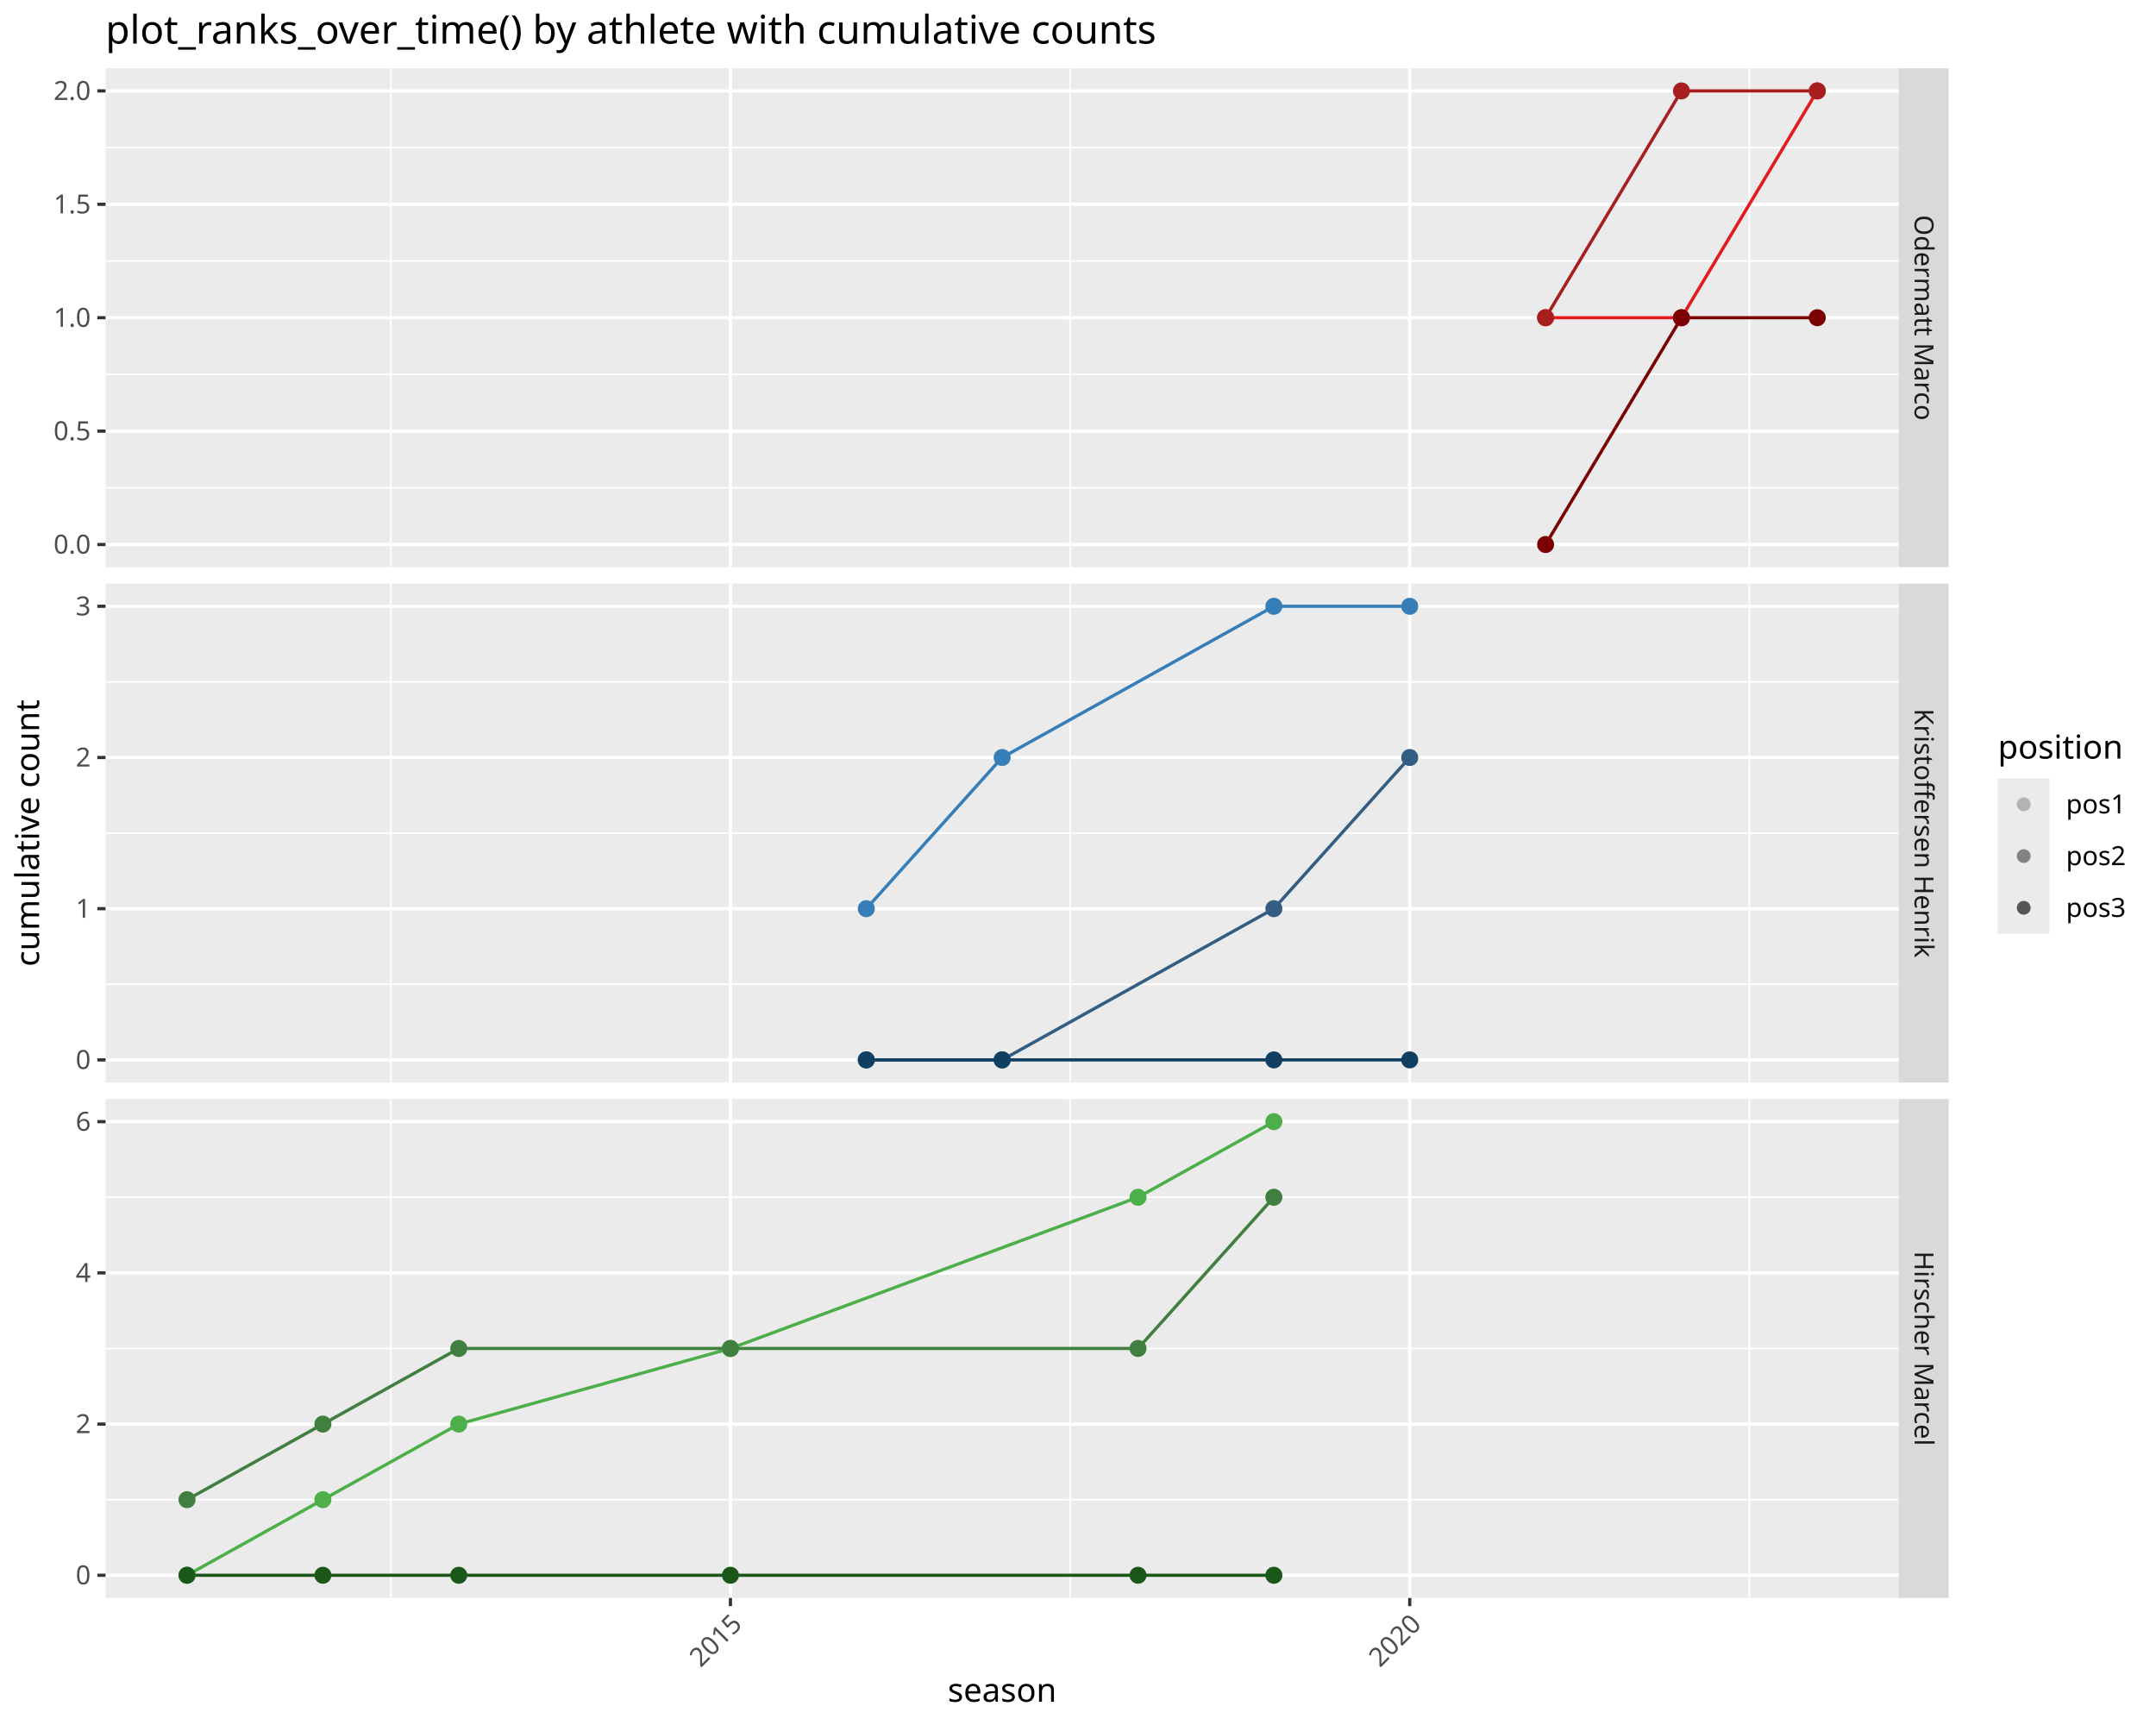
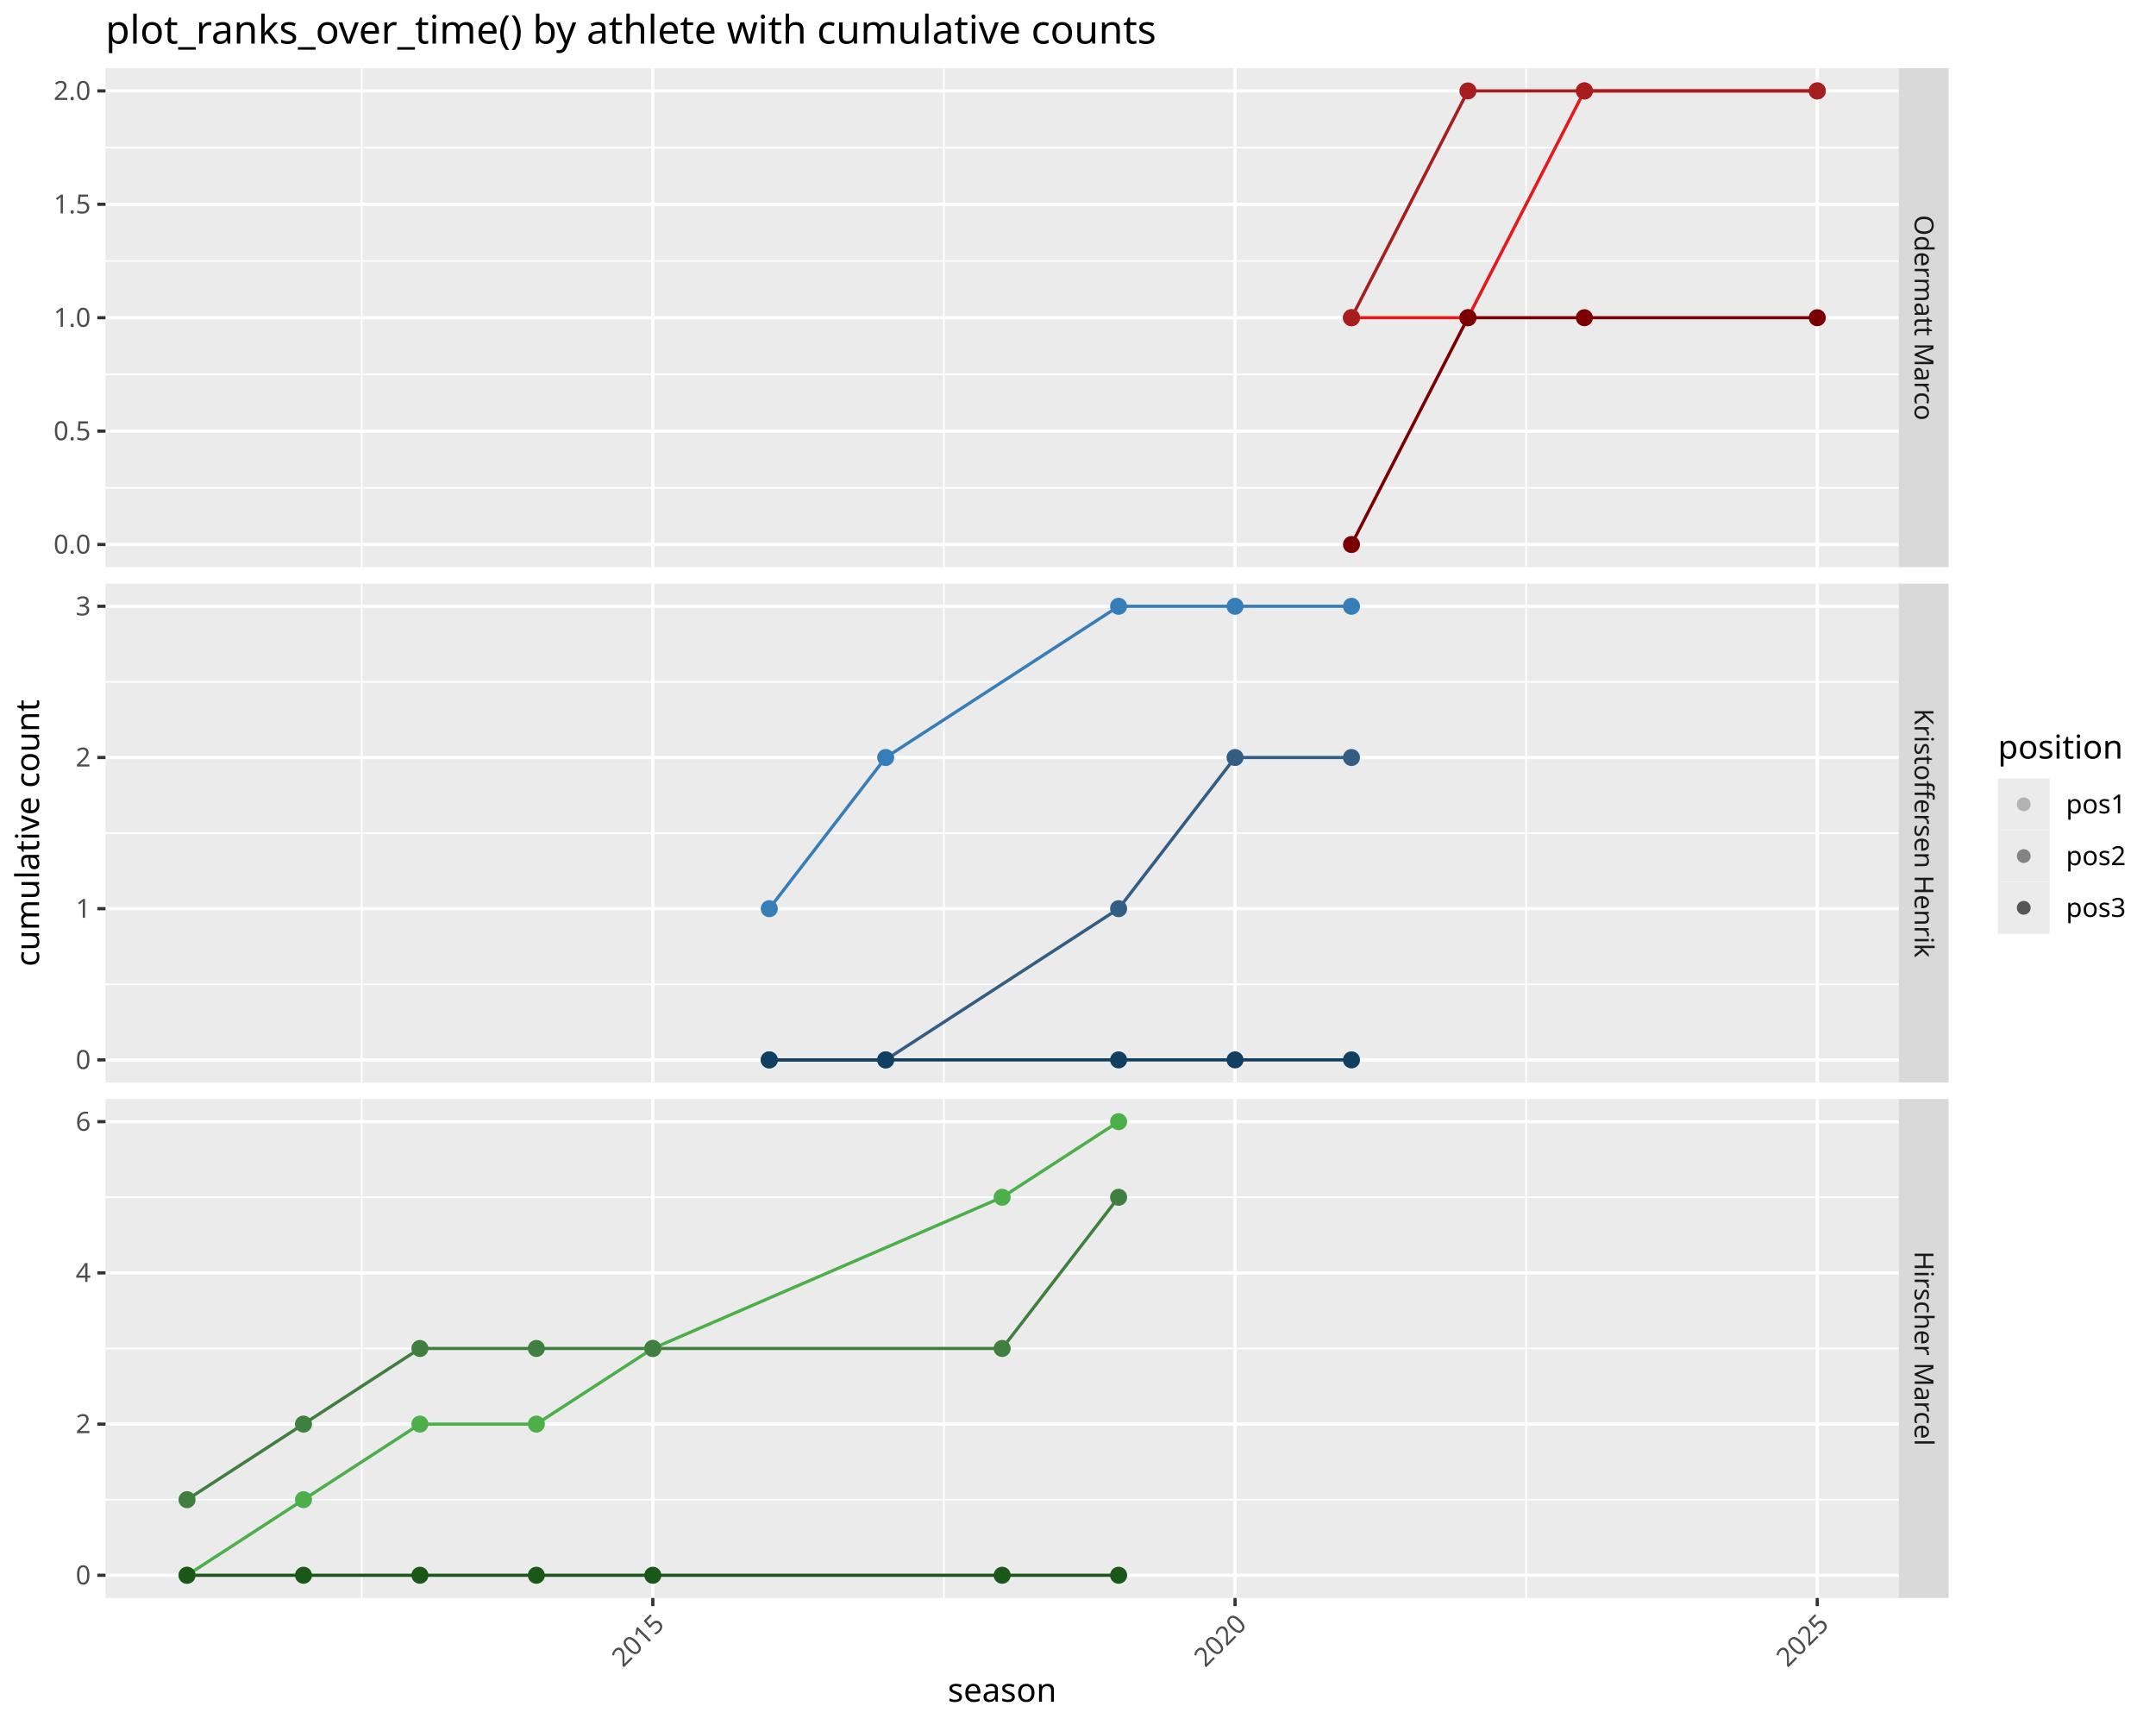
<svg xmlns="http://www.w3.org/2000/svg" class="svglite" data-engine-version="2.0" width="720.00pt" height="576.00pt" viewBox="0 0 720.00 576.00">
  <defs>
    <style type="text/css">
    .svglite line, .svglite polyline, .svglite polygon, .svglite path, .svglite rect, .svglite circle {
      fill: none;
      stroke: #000000;
      stroke-linecap: round;
      stroke-linejoin: round;
      stroke-miterlimit: 10.00;
    }
  </style>
  </defs>
  <rect width="100%" height="100%" style="stroke: none; fill: #FFFFFF;" />
  <defs>
    <clipPath id="cpMC4wMHw3MjAuMDB8MC4wMHw1NzYuMDA=">
      <rect x="0.00" y="0.00" width="720.00" height="576.00" />
    </clipPath>
  </defs>
  <g clip-path="url(#cpMC4wMHw3MjAuMDB8MC4wMHw1NzYuMDA=)">
    <rect x="0.00" y="0.00" width="720.00" height="576.00" style="stroke-width: 1.07; stroke: #FFFFFF; fill: #FFFFFF;" />
  </g>
  <defs>
    <clipPath id="cpMzUuMjR8NjM0LjExfDIyLjc4fDE4OS40MA==">
      <rect x="35.24" y="22.78" width="598.87" height="166.61" />
    </clipPath>
  </defs>
  <g clip-path="url(#cpMzUuMjR8NjM0LjExfDIyLjc4fDE4OS40MA==)">
    <rect x="35.24" y="22.78" width="598.87" height="166.61" style="stroke-width: 1.07; stroke: none; fill: #EBEBEB;" />
    <polyline points="35.24,162.89 634.11,162.89 " style="stroke-width: 0.53; stroke: #FFFFFF; stroke-linecap: butt;" />
    <polyline points="35.24,125.02 634.11,125.02 " style="stroke-width: 0.53; stroke: #FFFFFF; stroke-linecap: butt;" />
    <polyline points="35.24,87.16 634.11,87.16 " style="stroke-width: 0.53; stroke: #FFFFFF; stroke-linecap: butt;" />
    <polyline points="35.24,49.29 634.11,49.29 " style="stroke-width: 0.53; stroke: #FFFFFF; stroke-linecap: butt;" />
-     <polyline points="130.51,189.40 130.51,22.78 " style="stroke-width: 0.53; stroke: #FFFFFF; stroke-linecap: butt;" />
-     <polyline points="357.36,189.40 357.36,22.78 " style="stroke-width: 0.53; stroke: #FFFFFF; stroke-linecap: butt;" />
-     <polyline points="584.20,189.40 584.20,22.78 " style="stroke-width: 0.53; stroke: #FFFFFF; stroke-linecap: butt;" />
+     <polyline points="120.79,189.40 120.79,22.78 " style="stroke-width: 0.53; stroke: #FFFFFF; stroke-linecap: butt;" />
+     <polyline points="315.23,189.40 315.23,22.78 " style="stroke-width: 0.53; stroke: #FFFFFF; stroke-linecap: butt;" />
+     <polyline points="509.67,189.40 509.67,22.78 " style="stroke-width: 0.53; stroke: #FFFFFF; stroke-linecap: butt;" />
    <polyline points="35.24,181.82 634.11,181.82 " style="stroke-width: 1.07; stroke: #FFFFFF; stroke-linecap: butt;" />
    <polyline points="35.24,143.96 634.11,143.96 " style="stroke-width: 1.07; stroke: #FFFFFF; stroke-linecap: butt;" />
    <polyline points="35.24,106.09 634.11,106.09 " style="stroke-width: 1.07; stroke: #FFFFFF; stroke-linecap: butt;" />
    <polyline points="35.24,68.22 634.11,68.22 " style="stroke-width: 1.07; stroke: #FFFFFF; stroke-linecap: butt;" />
    <polyline points="35.24,30.36 634.11,30.36 " style="stroke-width: 1.07; stroke: #FFFFFF; stroke-linecap: butt;" />
-     <polyline points="243.93,189.40 243.93,22.78 " style="stroke-width: 1.07; stroke: #FFFFFF; stroke-linecap: butt;" />
-     <polyline points="470.78,189.40 470.78,22.78 " style="stroke-width: 1.07; stroke: #FFFFFF; stroke-linecap: butt;" />
-     <polyline points="516.15,106.09 561.52,106.09 606.88,30.36 " style="stroke-width: 1.07; stroke: #E41A1C; stroke-linecap: butt;" />
-     <polyline points="516.15,106.09 561.52,30.36 606.88,30.36 " style="stroke-width: 1.07; stroke: #A71E1F; stroke-linecap: butt;" />
-     <polyline points="516.15,181.82 561.52,106.09 606.88,106.09 " style="stroke-width: 1.07; stroke: #7B0001; stroke-linecap: butt;" />
-     <circle cx="516.15" cy="106.09" r="2.49" style="stroke-width: 0.71; stroke: #E41A1C; fill: #E41A1C;" />
-     <circle cx="516.15" cy="106.09" r="2.49" style="stroke-width: 0.71; stroke: #A71E1F; fill: #A71E1F;" />
-     <circle cx="516.15" cy="181.82" r="2.49" style="stroke-width: 0.71; stroke: #7B0001; fill: #7B0001;" />
-     <circle cx="561.52" cy="106.09" r="2.49" style="stroke-width: 0.71; stroke: #E41A1C; fill: #E41A1C;" />
-     <circle cx="561.52" cy="30.36" r="2.49" style="stroke-width: 0.71; stroke: #A71E1F; fill: #A71E1F;" />
-     <circle cx="561.52" cy="106.09" r="2.49" style="stroke-width: 0.71; stroke: #7B0001; fill: #7B0001;" />
+     <polyline points="218.01,189.40 218.01,22.78 " style="stroke-width: 1.07; stroke: #FFFFFF; stroke-linecap: butt;" />
+     <polyline points="412.45,189.40 412.45,22.78 " style="stroke-width: 1.07; stroke: #FFFFFF; stroke-linecap: butt;" />
+     <polyline points="606.88,189.40 606.88,22.78 " style="stroke-width: 1.07; stroke: #FFFFFF; stroke-linecap: butt;" />
+     <polyline points="451.33,106.09 490.22,106.09 529.11,30.36 606.88,30.36 " style="stroke-width: 1.07; stroke: #E41A1C; stroke-linecap: butt;" />
+     <polyline points="451.33,106.09 490.22,30.36 529.11,30.36 606.88,30.36 " style="stroke-width: 1.07; stroke: #A71E1F; stroke-linecap: butt;" />
+     <polyline points="451.33,181.82 490.22,106.09 529.11,106.09 606.88,106.09 " style="stroke-width: 1.07; stroke: #7B0001; stroke-linecap: butt;" />
+     <circle cx="451.33" cy="106.09" r="2.49" style="stroke-width: 0.71; stroke: #E41A1C; fill: #E41A1C;" />
+     <circle cx="451.33" cy="106.09" r="2.49" style="stroke-width: 0.71; stroke: #A71E1F; fill: #A71E1F;" />
+     <circle cx="451.33" cy="181.82" r="2.49" style="stroke-width: 0.71; stroke: #7B0001; fill: #7B0001;" />
+     <circle cx="490.22" cy="106.09" r="2.49" style="stroke-width: 0.71; stroke: #E41A1C; fill: #E41A1C;" />
+     <circle cx="490.22" cy="30.36" r="2.49" style="stroke-width: 0.71; stroke: #A71E1F; fill: #A71E1F;" />
+     <circle cx="490.22" cy="106.09" r="2.49" style="stroke-width: 0.71; stroke: #7B0001; fill: #7B0001;" />
+     <circle cx="529.11" cy="30.36" r="2.49" style="stroke-width: 0.71; stroke: #E41A1C; fill: #E41A1C;" />
+     <circle cx="529.11" cy="30.36" r="2.49" style="stroke-width: 0.71; stroke: #A71E1F; fill: #A71E1F;" />
+     <circle cx="529.11" cy="106.09" r="2.49" style="stroke-width: 0.71; stroke: #7B0001; fill: #7B0001;" />
    <circle cx="606.88" cy="30.36" r="2.49" style="stroke-width: 0.71; stroke: #E41A1C; fill: #E41A1C;" />
    <circle cx="606.88" cy="30.36" r="2.49" style="stroke-width: 0.71; stroke: #A71E1F; fill: #A71E1F;" />
    <circle cx="606.88" cy="106.09" r="2.49" style="stroke-width: 0.71; stroke: #7B0001; fill: #7B0001;" />
-     <circle cx="516.15" cy="181.82" r="1.95" style="stroke-width: 0.71; stroke: none;" />
-     <circle cx="516.15" cy="181.82" r="1.95" style="stroke-width: 0.71; stroke: none;" />
-     <circle cx="516.15" cy="181.82" r="1.95" style="stroke-width: 0.71; stroke: none;" />
+     <circle cx="451.33" cy="181.82" r="1.95" style="stroke-width: 0.71; stroke: none;" />
+     <circle cx="451.33" cy="181.82" r="1.95" style="stroke-width: 0.71; stroke: none;" />
+     <circle cx="451.33" cy="181.82" r="1.95" style="stroke-width: 0.71; stroke: none;" />
  </g>
  <g clip-path="url(#cpMC4wMHw3MjAuMDB8MC4wMHw1NzYuMDA=)">
</g>
  <defs>
    <clipPath id="cpMzUuMjR8NjM0LjExfDE5NC44N3wzNjEuNDk=">
      <rect x="35.24" y="194.87" width="598.87" height="166.61" />
    </clipPath>
  </defs>
  <g clip-path="url(#cpMzUuMjR8NjM0LjExfDE5NC44N3wzNjEuNDk=)">
    <rect x="35.24" y="194.87" width="598.87" height="166.61" style="stroke-width: 1.07; stroke: none; fill: #EBEBEB;" />
    <polyline points="35.24,328.67 634.11,328.67 " style="stroke-width: 0.53; stroke: #FFFFFF; stroke-linecap: butt;" />
    <polyline points="35.24,278.18 634.11,278.18 " style="stroke-width: 0.53; stroke: #FFFFFF; stroke-linecap: butt;" />
    <polyline points="35.24,227.69 634.11,227.69 " style="stroke-width: 0.53; stroke: #FFFFFF; stroke-linecap: butt;" />
-     <polyline points="130.51,361.49 130.51,194.87 " style="stroke-width: 0.53; stroke: #FFFFFF; stroke-linecap: butt;" />
-     <polyline points="357.36,361.49 357.36,194.87 " style="stroke-width: 0.53; stroke: #FFFFFF; stroke-linecap: butt;" />
-     <polyline points="584.20,361.49 584.20,194.87 " style="stroke-width: 0.53; stroke: #FFFFFF; stroke-linecap: butt;" />
+     <polyline points="120.79,361.49 120.79,194.87 " style="stroke-width: 0.53; stroke: #FFFFFF; stroke-linecap: butt;" />
+     <polyline points="315.23,361.49 315.23,194.87 " style="stroke-width: 0.53; stroke: #FFFFFF; stroke-linecap: butt;" />
+     <polyline points="509.67,361.49 509.67,194.87 " style="stroke-width: 0.53; stroke: #FFFFFF; stroke-linecap: butt;" />
    <polyline points="35.24,353.91 634.11,353.91 " style="stroke-width: 1.07; stroke: #FFFFFF; stroke-linecap: butt;" />
    <polyline points="35.24,303.42 634.11,303.42 " style="stroke-width: 1.07; stroke: #FFFFFF; stroke-linecap: butt;" />
    <polyline points="35.24,252.94 634.11,252.94 " style="stroke-width: 1.07; stroke: #FFFFFF; stroke-linecap: butt;" />
    <polyline points="35.24,202.45 634.11,202.45 " style="stroke-width: 1.07; stroke: #FFFFFF; stroke-linecap: butt;" />
-     <polyline points="243.93,361.49 243.93,194.87 " style="stroke-width: 1.07; stroke: #FFFFFF; stroke-linecap: butt;" />
-     <polyline points="470.78,361.49 470.78,194.87 " style="stroke-width: 1.07; stroke: #FFFFFF; stroke-linecap: butt;" />
-     <polyline points="289.30,303.42 334.67,252.94 425.41,202.45 470.78,202.45 " style="stroke-width: 1.07; stroke: #377EB8; stroke-linecap: butt;" />
-     <polyline points="289.30,353.91 334.67,353.91 425.41,303.42 470.78,252.94 " style="stroke-width: 1.07; stroke: #345D83; stroke-linecap: butt;" />
-     <polyline points="289.30,353.91 334.67,353.91 425.41,353.91 470.78,353.91 " style="stroke-width: 1.07; stroke: #103F62; stroke-linecap: butt;" />
-     <circle cx="289.30" cy="303.42" r="2.49" style="stroke-width: 0.71; stroke: #377EB8; fill: #377EB8;" />
-     <circle cx="289.30" cy="353.91" r="2.49" style="stroke-width: 0.71; stroke: #345D83; fill: #345D83;" />
-     <circle cx="289.30" cy="353.91" r="2.49" style="stroke-width: 0.71; stroke: #103F62; fill: #103F62;" />
-     <circle cx="334.67" cy="252.94" r="2.49" style="stroke-width: 0.71; stroke: #377EB8; fill: #377EB8;" />
-     <circle cx="334.67" cy="353.91" r="2.49" style="stroke-width: 0.71; stroke: #345D83; fill: #345D83;" />
-     <circle cx="334.67" cy="353.91" r="2.49" style="stroke-width: 0.71; stroke: #103F62; fill: #103F62;" />
-     <circle cx="425.41" cy="202.45" r="2.49" style="stroke-width: 0.71; stroke: #377EB8; fill: #377EB8;" />
-     <circle cx="425.41" cy="303.42" r="2.49" style="stroke-width: 0.71; stroke: #345D83; fill: #345D83;" />
-     <circle cx="425.41" cy="353.91" r="2.49" style="stroke-width: 0.71; stroke: #103F62; fill: #103F62;" />
-     <circle cx="470.78" cy="202.45" r="2.49" style="stroke-width: 0.71; stroke: #377EB8; fill: #377EB8;" />
-     <circle cx="470.78" cy="252.94" r="2.49" style="stroke-width: 0.71; stroke: #345D83; fill: #345D83;" />
-     <circle cx="470.78" cy="353.91" r="2.49" style="stroke-width: 0.71; stroke: #103F62; fill: #103F62;" />
+     <polyline points="218.01,361.49 218.01,194.87 " style="stroke-width: 1.07; stroke: #FFFFFF; stroke-linecap: butt;" />
+     <polyline points="412.45,361.49 412.45,194.87 " style="stroke-width: 1.07; stroke: #FFFFFF; stroke-linecap: butt;" />
+     <polyline points="606.88,361.49 606.88,194.87 " style="stroke-width: 1.07; stroke: #FFFFFF; stroke-linecap: butt;" />
+     <polyline points="256.90,303.42 295.78,252.94 373.56,202.45 412.45,202.45 451.33,202.45 " style="stroke-width: 1.07; stroke: #377EB8; stroke-linecap: butt;" />
+     <polyline points="256.90,353.91 295.78,353.91 373.56,303.42 412.45,252.94 451.33,252.94 " style="stroke-width: 1.07; stroke: #345D83; stroke-linecap: butt;" />
+     <polyline points="256.90,353.91 295.78,353.91 373.56,353.91 412.45,353.91 451.33,353.91 " style="stroke-width: 1.07; stroke: #103F62; stroke-linecap: butt;" />
+     <circle cx="256.90" cy="303.42" r="2.49" style="stroke-width: 0.71; stroke: #377EB8; fill: #377EB8;" />
+     <circle cx="256.90" cy="353.91" r="2.49" style="stroke-width: 0.71; stroke: #345D83; fill: #345D83;" />
+     <circle cx="256.90" cy="353.91" r="2.49" style="stroke-width: 0.71; stroke: #103F62; fill: #103F62;" />
+     <circle cx="295.78" cy="252.94" r="2.49" style="stroke-width: 0.71; stroke: #377EB8; fill: #377EB8;" />
+     <circle cx="295.78" cy="353.91" r="2.49" style="stroke-width: 0.71; stroke: #345D83; fill: #345D83;" />
+     <circle cx="295.78" cy="353.91" r="2.49" style="stroke-width: 0.71; stroke: #103F62; fill: #103F62;" />
+     <circle cx="373.56" cy="202.45" r="2.49" style="stroke-width: 0.71; stroke: #377EB8; fill: #377EB8;" />
+     <circle cx="373.56" cy="303.42" r="2.49" style="stroke-width: 0.71; stroke: #345D83; fill: #345D83;" />
+     <circle cx="373.56" cy="353.91" r="2.49" style="stroke-width: 0.71; stroke: #103F62; fill: #103F62;" />
+     <circle cx="412.45" cy="202.45" r="2.49" style="stroke-width: 0.71; stroke: #377EB8; fill: #377EB8;" />
+     <circle cx="412.45" cy="252.94" r="2.49" style="stroke-width: 0.71; stroke: #345D83; fill: #345D83;" />
+     <circle cx="412.45" cy="353.91" r="2.49" style="stroke-width: 0.71; stroke: #103F62; fill: #103F62;" />
+     <circle cx="451.33" cy="202.45" r="2.49" style="stroke-width: 0.71; stroke: #377EB8; fill: #377EB8;" />
+     <circle cx="451.33" cy="252.94" r="2.49" style="stroke-width: 0.71; stroke: #345D83; fill: #345D83;" />
+     <circle cx="451.33" cy="353.91" r="2.49" style="stroke-width: 0.71; stroke: #103F62; fill: #103F62;" />
  </g>
  <g clip-path="url(#cpMC4wMHw3MjAuMDB8MC4wMHw1NzYuMDA=)">
</g>
  <defs>
    <clipPath id="cpMzUuMjR8NjM0LjExfDM2Ni45N3w1MzMuNTg=">
      <rect x="35.24" y="366.97" width="598.87" height="166.61" />
    </clipPath>
  </defs>
  <g clip-path="url(#cpMzUuMjR8NjM0LjExfDM2Ni45N3w1MzMuNTg=)">
    <rect x="35.24" y="366.97" width="598.87" height="166.61" style="stroke-width: 1.07; stroke: none; fill: #EBEBEB;" />
    <polyline points="35.24,500.76 634.11,500.76 " style="stroke-width: 0.53; stroke: #FFFFFF; stroke-linecap: butt;" />
    <polyline points="35.24,450.27 634.11,450.27 " style="stroke-width: 0.53; stroke: #FFFFFF; stroke-linecap: butt;" />
    <polyline points="35.24,399.78 634.11,399.78 " style="stroke-width: 0.53; stroke: #FFFFFF; stroke-linecap: butt;" />
-     <polyline points="130.51,533.58 130.51,366.97 " style="stroke-width: 0.53; stroke: #FFFFFF; stroke-linecap: butt;" />
-     <polyline points="357.36,533.58 357.36,366.97 " style="stroke-width: 0.53; stroke: #FFFFFF; stroke-linecap: butt;" />
-     <polyline points="584.20,533.58 584.20,366.97 " style="stroke-width: 0.53; stroke: #FFFFFF; stroke-linecap: butt;" />
+     <polyline points="120.79,533.58 120.79,366.97 " style="stroke-width: 0.53; stroke: #FFFFFF; stroke-linecap: butt;" />
+     <polyline points="315.23,533.58 315.23,366.97 " style="stroke-width: 0.53; stroke: #FFFFFF; stroke-linecap: butt;" />
+     <polyline points="509.67,533.58 509.67,366.97 " style="stroke-width: 0.53; stroke: #FFFFFF; stroke-linecap: butt;" />
    <polyline points="35.24,526.00 634.11,526.00 " style="stroke-width: 1.07; stroke: #FFFFFF; stroke-linecap: butt;" />
    <polyline points="35.24,475.52 634.11,475.52 " style="stroke-width: 1.07; stroke: #FFFFFF; stroke-linecap: butt;" />
    <polyline points="35.24,425.03 634.11,425.03 " style="stroke-width: 1.07; stroke: #FFFFFF; stroke-linecap: butt;" />
    <polyline points="35.24,374.54 634.11,374.54 " style="stroke-width: 1.07; stroke: #FFFFFF; stroke-linecap: butt;" />
-     <polyline points="243.93,533.58 243.93,366.97 " style="stroke-width: 1.07; stroke: #FFFFFF; stroke-linecap: butt;" />
-     <polyline points="470.78,533.58 470.78,366.97 " style="stroke-width: 1.07; stroke: #FFFFFF; stroke-linecap: butt;" />
-     <polyline points="62.46,526.00 107.83,500.76 153.20,475.52 243.93,450.27 380.04,399.78 425.41,374.54 " style="stroke-width: 1.07; stroke: #4DAF4A; stroke-linecap: butt;" />
-     <polyline points="62.46,500.76 107.83,475.52 153.20,450.27 243.93,450.27 380.04,450.27 425.41,399.78 " style="stroke-width: 1.07; stroke: #407F3F; stroke-linecap: butt;" />
-     <polyline points="62.46,526.00 107.83,526.00 153.20,526.00 243.93,526.00 380.04,526.00 425.41,526.00 " style="stroke-width: 1.07; stroke: #1A5718; stroke-linecap: butt;" />
+     <polyline points="218.01,533.58 218.01,366.97 " style="stroke-width: 1.07; stroke: #FFFFFF; stroke-linecap: butt;" />
+     <polyline points="412.45,533.58 412.45,366.97 " style="stroke-width: 1.07; stroke: #FFFFFF; stroke-linecap: butt;" />
+     <polyline points="606.88,533.58 606.88,366.97 " style="stroke-width: 1.07; stroke: #FFFFFF; stroke-linecap: butt;" />
+     <polyline points="62.46,526.00 101.35,500.76 140.23,475.52 179.12,475.52 218.01,450.27 334.67,399.78 373.56,374.54 " style="stroke-width: 1.07; stroke: #4DAF4A; stroke-linecap: butt;" />
+     <polyline points="62.46,500.76 101.35,475.52 140.23,450.27 179.12,450.27 218.01,450.27 334.67,450.27 373.56,399.78 " style="stroke-width: 1.07; stroke: #407F3F; stroke-linecap: butt;" />
+     <polyline points="62.46,526.00 101.35,526.00 140.23,526.00 179.12,526.00 218.01,526.00 334.67,526.00 373.56,526.00 " style="stroke-width: 1.07; stroke: #1A5718; stroke-linecap: butt;" />
    <circle cx="62.46" cy="526.00" r="2.49" style="stroke-width: 0.71; stroke: #4DAF4A; fill: #4DAF4A;" />
    <circle cx="62.46" cy="500.76" r="2.49" style="stroke-width: 0.71; stroke: #407F3F; fill: #407F3F;" />
    <circle cx="62.46" cy="526.00" r="2.49" style="stroke-width: 0.71; stroke: #1A5718; fill: #1A5718;" />
-     <circle cx="107.83" cy="500.76" r="2.49" style="stroke-width: 0.71; stroke: #4DAF4A; fill: #4DAF4A;" />
-     <circle cx="107.83" cy="475.52" r="2.49" style="stroke-width: 0.71; stroke: #407F3F; fill: #407F3F;" />
-     <circle cx="107.83" cy="526.00" r="2.49" style="stroke-width: 0.71; stroke: #1A5718; fill: #1A5718;" />
-     <circle cx="153.20" cy="475.52" r="2.49" style="stroke-width: 0.71; stroke: #4DAF4A; fill: #4DAF4A;" />
-     <circle cx="153.20" cy="450.27" r="2.49" style="stroke-width: 0.71; stroke: #407F3F; fill: #407F3F;" />
-     <circle cx="153.20" cy="526.00" r="2.49" style="stroke-width: 0.71; stroke: #1A5718; fill: #1A5718;" />
-     <circle cx="243.93" cy="450.27" r="2.49" style="stroke-width: 0.71; stroke: #4DAF4A; fill: #4DAF4A;" />
-     <circle cx="243.93" cy="450.27" r="2.49" style="stroke-width: 0.71; stroke: #407F3F; fill: #407F3F;" />
-     <circle cx="243.93" cy="526.00" r="2.49" style="stroke-width: 0.71; stroke: #1A5718; fill: #1A5718;" />
-     <circle cx="380.04" cy="399.78" r="2.49" style="stroke-width: 0.71; stroke: #4DAF4A; fill: #4DAF4A;" />
-     <circle cx="380.04" cy="450.27" r="2.49" style="stroke-width: 0.71; stroke: #407F3F; fill: #407F3F;" />
-     <circle cx="380.04" cy="526.00" r="2.49" style="stroke-width: 0.71; stroke: #1A5718; fill: #1A5718;" />
-     <circle cx="425.41" cy="374.54" r="2.49" style="stroke-width: 0.71; stroke: #4DAF4A; fill: #4DAF4A;" />
-     <circle cx="425.41" cy="399.78" r="2.49" style="stroke-width: 0.71; stroke: #407F3F; fill: #407F3F;" />
-     <circle cx="425.41" cy="526.00" r="2.49" style="stroke-width: 0.71; stroke: #1A5718; fill: #1A5718;" />
+     <circle cx="101.35" cy="500.76" r="2.49" style="stroke-width: 0.71; stroke: #4DAF4A; fill: #4DAF4A;" />
+     <circle cx="101.35" cy="475.52" r="2.49" style="stroke-width: 0.71; stroke: #407F3F; fill: #407F3F;" />
+     <circle cx="101.35" cy="526.00" r="2.49" style="stroke-width: 0.71; stroke: #1A5718; fill: #1A5718;" />
+     <circle cx="140.23" cy="475.52" r="2.49" style="stroke-width: 0.71; stroke: #4DAF4A; fill: #4DAF4A;" />
+     <circle cx="140.23" cy="450.27" r="2.49" style="stroke-width: 0.71; stroke: #407F3F; fill: #407F3F;" />
+     <circle cx="140.23" cy="526.00" r="2.49" style="stroke-width: 0.71; stroke: #1A5718; fill: #1A5718;" />
+     <circle cx="179.12" cy="475.52" r="2.49" style="stroke-width: 0.71; stroke: #4DAF4A; fill: #4DAF4A;" />
+     <circle cx="179.12" cy="450.27" r="2.49" style="stroke-width: 0.71; stroke: #407F3F; fill: #407F3F;" />
+     <circle cx="179.12" cy="526.00" r="2.49" style="stroke-width: 0.71; stroke: #1A5718; fill: #1A5718;" />
+     <circle cx="218.01" cy="450.27" r="2.49" style="stroke-width: 0.71; stroke: #4DAF4A; fill: #4DAF4A;" />
+     <circle cx="218.01" cy="450.27" r="2.49" style="stroke-width: 0.71; stroke: #407F3F; fill: #407F3F;" />
+     <circle cx="218.01" cy="526.00" r="2.49" style="stroke-width: 0.71; stroke: #1A5718; fill: #1A5718;" />
+     <circle cx="334.67" cy="399.78" r="2.49" style="stroke-width: 0.71; stroke: #4DAF4A; fill: #4DAF4A;" />
+     <circle cx="334.67" cy="450.27" r="2.49" style="stroke-width: 0.71; stroke: #407F3F; fill: #407F3F;" />
+     <circle cx="334.67" cy="526.00" r="2.49" style="stroke-width: 0.71; stroke: #1A5718; fill: #1A5718;" />
+     <circle cx="373.56" cy="374.54" r="2.49" style="stroke-width: 0.71; stroke: #4DAF4A; fill: #4DAF4A;" />
+     <circle cx="373.56" cy="399.78" r="2.49" style="stroke-width: 0.71; stroke: #407F3F; fill: #407F3F;" />
+     <circle cx="373.56" cy="526.00" r="2.49" style="stroke-width: 0.71; stroke: #1A5718; fill: #1A5718;" />
  </g>
  <g clip-path="url(#cpMC4wMHw3MjAuMDB8MC4wMHw1NzYuMDA=)">
</g>
  <defs>
    <clipPath id="cpNjM0LjExfDY1MC43NnwyMi43OHwxODkuNDA=">
      <rect x="634.11" y="22.78" width="16.65" height="166.61" />
    </clipPath>
  </defs>
  <g clip-path="url(#cpNjM0LjExfDY1MC43NnwyMi43OHwxODkuNDA=)">
    <rect x="634.11" y="22.78" width="16.65" height="166.61" style="stroke-width: 1.07; stroke: none; fill: #D9D9D9;" />
    <text transform="translate(639.40,106.09) rotate(90)" text-anchor="middle" style="font-size: 8.80px; fill: #1A1A1A; font-family: sans;" textLength="63.59px" lengthAdjust="spacingAndGlyphs">Odermatt Marco</text>
  </g>
  <g clip-path="url(#cpMC4wMHw3MjAuMDB8MC4wMHw1NzYuMDA=)">
</g>
  <defs>
    <clipPath id="cpNjM0LjExfDY1MC43NnwxOTQuODd8MzYxLjQ5">
      <rect x="634.11" y="194.87" width="16.65" height="166.61" />
    </clipPath>
  </defs>
  <g clip-path="url(#cpNjM0LjExfDY1MC43NnwxOTQuODd8MzYxLjQ5)">
    <rect x="634.11" y="194.87" width="16.65" height="166.61" style="stroke-width: 1.07; stroke: none; fill: #D9D9D9;" />
    <text transform="translate(639.40,278.18) rotate(90)" text-anchor="middle" style="font-size: 8.80px; fill: #1A1A1A; font-family: sans;" textLength="77.28px" lengthAdjust="spacingAndGlyphs">Kristoffersen Henrik</text>
  </g>
  <g clip-path="url(#cpMC4wMHw3MjAuMDB8MC4wMHw1NzYuMDA=)">
</g>
  <defs>
    <clipPath id="cpNjM0LjExfDY1MC43NnwzNjYuOTd8NTMzLjU4">
      <rect x="634.11" y="366.97" width="16.65" height="166.61" />
    </clipPath>
  </defs>
  <g clip-path="url(#cpNjM0LjExfDY1MC43NnwzNjYuOTd8NTMzLjU4)">
    <rect x="634.11" y="366.97" width="16.65" height="166.61" style="stroke-width: 1.07; stroke: none; fill: #D9D9D9;" />
    <text transform="translate(639.40,450.27) rotate(90)" text-anchor="middle" style="font-size: 8.80px; fill: #1A1A1A; font-family: sans;" textLength="61.62px" lengthAdjust="spacingAndGlyphs">Hirscher Marcel</text>
  </g>
  <g clip-path="url(#cpMC4wMHw3MjAuMDB8MC4wMHw1NzYuMDA=)">
-     <polyline points="243.93,536.32 243.93,533.58 " style="stroke-width: 1.07; stroke: #333333; stroke-linecap: butt;" />
-     <polyline points="470.78,536.32 470.78,533.58 " style="stroke-width: 1.07; stroke: #333333; stroke-linecap: butt;" />
-     <text transform="translate(248.22,542.79) rotate(-45)" text-anchor="end" style="font-size: 8.80px; fill: #4D4D4D; font-family: sans;" textLength="19.58px" lengthAdjust="spacingAndGlyphs">2015</text>
-     <text transform="translate(475.06,542.79) rotate(-45)" text-anchor="end" style="font-size: 8.80px; fill: #4D4D4D; font-family: sans;" textLength="19.58px" lengthAdjust="spacingAndGlyphs">2020</text>
+     <polyline points="218.01,536.32 218.01,533.58 " style="stroke-width: 1.07; stroke: #333333; stroke-linecap: butt;" />
+     <polyline points="412.45,536.32 412.45,533.58 " style="stroke-width: 1.07; stroke: #333333; stroke-linecap: butt;" />
+     <polyline points="606.88,536.32 606.88,533.58 " style="stroke-width: 1.07; stroke: #333333; stroke-linecap: butt;" />
+     <text transform="translate(222.29,542.79) rotate(-45)" text-anchor="end" style="font-size: 8.80px; fill: #4D4D4D; font-family: sans;" textLength="19.58px" lengthAdjust="spacingAndGlyphs">2015</text>
+     <text transform="translate(416.73,542.79) rotate(-45)" text-anchor="end" style="font-size: 8.80px; fill: #4D4D4D; font-family: sans;" textLength="19.58px" lengthAdjust="spacingAndGlyphs">2020</text>
+     <text transform="translate(611.17,542.79) rotate(-45)" text-anchor="end" style="font-size: 8.80px; fill: #4D4D4D; font-family: sans;" textLength="19.58px" lengthAdjust="spacingAndGlyphs">2025</text>
    <text x="30.31" y="184.85" text-anchor="end" style="font-size: 8.80px; fill: #4D4D4D; font-family: sans;" textLength="12.23px" lengthAdjust="spacingAndGlyphs">0.0</text>
    <text x="30.31" y="146.98" text-anchor="end" style="font-size: 8.80px; fill: #4D4D4D; font-family: sans;" textLength="12.23px" lengthAdjust="spacingAndGlyphs">0.5</text>
    <text x="30.31" y="109.12" text-anchor="end" style="font-size: 8.80px; fill: #4D4D4D; font-family: sans;" textLength="12.23px" lengthAdjust="spacingAndGlyphs">1.0</text>
    <text x="30.31" y="71.25" text-anchor="end" style="font-size: 8.80px; fill: #4D4D4D; font-family: sans;" textLength="12.23px" lengthAdjust="spacingAndGlyphs">1.5</text>
    <text x="30.31" y="33.38" text-anchor="end" style="font-size: 8.80px; fill: #4D4D4D; font-family: sans;" textLength="12.23px" lengthAdjust="spacingAndGlyphs">2.0</text>
    <polyline points="32.50,181.82 35.24,181.82 " style="stroke-width: 1.07; stroke: #333333; stroke-linecap: butt;" />
    <polyline points="32.50,143.96 35.24,143.96 " style="stroke-width: 1.07; stroke: #333333; stroke-linecap: butt;" />
    <polyline points="32.50,106.09 35.24,106.09 " style="stroke-width: 1.07; stroke: #333333; stroke-linecap: butt;" />
    <polyline points="32.50,68.22 35.24,68.22 " style="stroke-width: 1.07; stroke: #333333; stroke-linecap: butt;" />
    <polyline points="32.50,30.36 35.24,30.36 " style="stroke-width: 1.07; stroke: #333333; stroke-linecap: butt;" />
    <text x="30.31" y="356.94" text-anchor="end" style="font-size: 8.80px; fill: #4D4D4D; font-family: sans;" textLength="4.89px" lengthAdjust="spacingAndGlyphs">0</text>
    <text x="30.31" y="306.45" text-anchor="end" style="font-size: 8.80px; fill: #4D4D4D; font-family: sans;" textLength="4.89px" lengthAdjust="spacingAndGlyphs">1</text>
    <text x="30.31" y="255.96" text-anchor="end" style="font-size: 8.80px; fill: #4D4D4D; font-family: sans;" textLength="4.89px" lengthAdjust="spacingAndGlyphs">2</text>
    <text x="30.31" y="205.48" text-anchor="end" style="font-size: 8.80px; fill: #4D4D4D; font-family: sans;" textLength="4.89px" lengthAdjust="spacingAndGlyphs">3</text>
    <polyline points="32.50,353.91 35.24,353.91 " style="stroke-width: 1.07; stroke: #333333; stroke-linecap: butt;" />
    <polyline points="32.50,303.42 35.24,303.42 " style="stroke-width: 1.07; stroke: #333333; stroke-linecap: butt;" />
    <polyline points="32.50,252.94 35.24,252.94 " style="stroke-width: 1.07; stroke: #333333; stroke-linecap: butt;" />
    <polyline points="32.50,202.45 35.24,202.45 " style="stroke-width: 1.07; stroke: #333333; stroke-linecap: butt;" />
    <text x="30.31" y="529.03" text-anchor="end" style="font-size: 8.80px; fill: #4D4D4D; font-family: sans;" textLength="4.89px" lengthAdjust="spacingAndGlyphs">0</text>
    <text x="30.31" y="478.54" text-anchor="end" style="font-size: 8.80px; fill: #4D4D4D; font-family: sans;" textLength="4.89px" lengthAdjust="spacingAndGlyphs">2</text>
    <text x="30.31" y="428.06" text-anchor="end" style="font-size: 8.80px; fill: #4D4D4D; font-family: sans;" textLength="4.89px" lengthAdjust="spacingAndGlyphs">4</text>
    <text x="30.31" y="377.57" text-anchor="end" style="font-size: 8.80px; fill: #4D4D4D; font-family: sans;" textLength="4.89px" lengthAdjust="spacingAndGlyphs">6</text>
    <polyline points="32.50,526.00 35.24,526.00 " style="stroke-width: 1.07; stroke: #333333; stroke-linecap: butt;" />
    <polyline points="32.50,475.52 35.24,475.52 " style="stroke-width: 1.07; stroke: #333333; stroke-linecap: butt;" />
    <polyline points="32.50,425.03 35.24,425.03 " style="stroke-width: 1.07; stroke: #333333; stroke-linecap: butt;" />
    <polyline points="32.50,374.54 35.24,374.54 " style="stroke-width: 1.07; stroke: #333333; stroke-linecap: butt;" />
    <text x="334.67" y="568.24" text-anchor="middle" style="font-size: 11.00px; font-family: sans;" textLength="35.48px" lengthAdjust="spacingAndGlyphs">season</text>
    <text transform="translate(13.05,278.18) rotate(-90)" text-anchor="middle" style="font-size: 11.00px; font-family: sans;" textLength="82.56px" lengthAdjust="spacingAndGlyphs">cumulative count</text>
    <rect x="661.71" y="239.11" width="52.81" height="78.13" style="stroke-width: 1.07; stroke: none; fill: #FFFFFF;" />
    <text x="667.19" y="253.31" style="font-size: 11.00px; font-family: sans;" textLength="37.92px" lengthAdjust="spacingAndGlyphs">position</text>
    <rect x="667.19" y="259.93" width="17.28" height="17.28" style="stroke-width: 1.07; stroke: none; fill: #EBEBEB;" />
    <circle cx="675.83" cy="268.57" r="1.95" style="stroke-width: 0.71; stroke: #B3B3B3; fill: #B3B3B3;" />
    <rect x="667.19" y="277.21" width="17.28" height="17.28" style="stroke-width: 1.07; stroke: none; fill: #EBEBEB;" />
    <circle cx="675.83" cy="285.85" r="1.95" style="stroke-width: 0.71; stroke: #838383; fill: #838383;" />
    <rect x="667.19" y="294.49" width="17.28" height="17.28" style="stroke-width: 1.07; stroke: none; fill: #EBEBEB;" />
    <circle cx="675.83" cy="303.13" r="1.95" style="stroke-width: 0.71; stroke: #565656; fill: #565656;" />
    <text x="689.95" y="271.60" style="font-size: 8.80px; font-family: sans;" textLength="19.09px" lengthAdjust="spacingAndGlyphs">pos1</text>
    <text x="689.95" y="288.88" style="font-size: 8.80px; font-family: sans;" textLength="19.09px" lengthAdjust="spacingAndGlyphs">pos2</text>
    <text x="689.95" y="306.16" style="font-size: 8.80px; font-family: sans;" textLength="19.09px" lengthAdjust="spacingAndGlyphs">pos3</text>
    <text x="35.24" y="14.56" style="font-size: 13.20px; font-family: sans;" textLength="332.41px" lengthAdjust="spacingAndGlyphs">plot_ranks_over_time() by athlete with cumulative counts</text>
  </g>
</svg>
